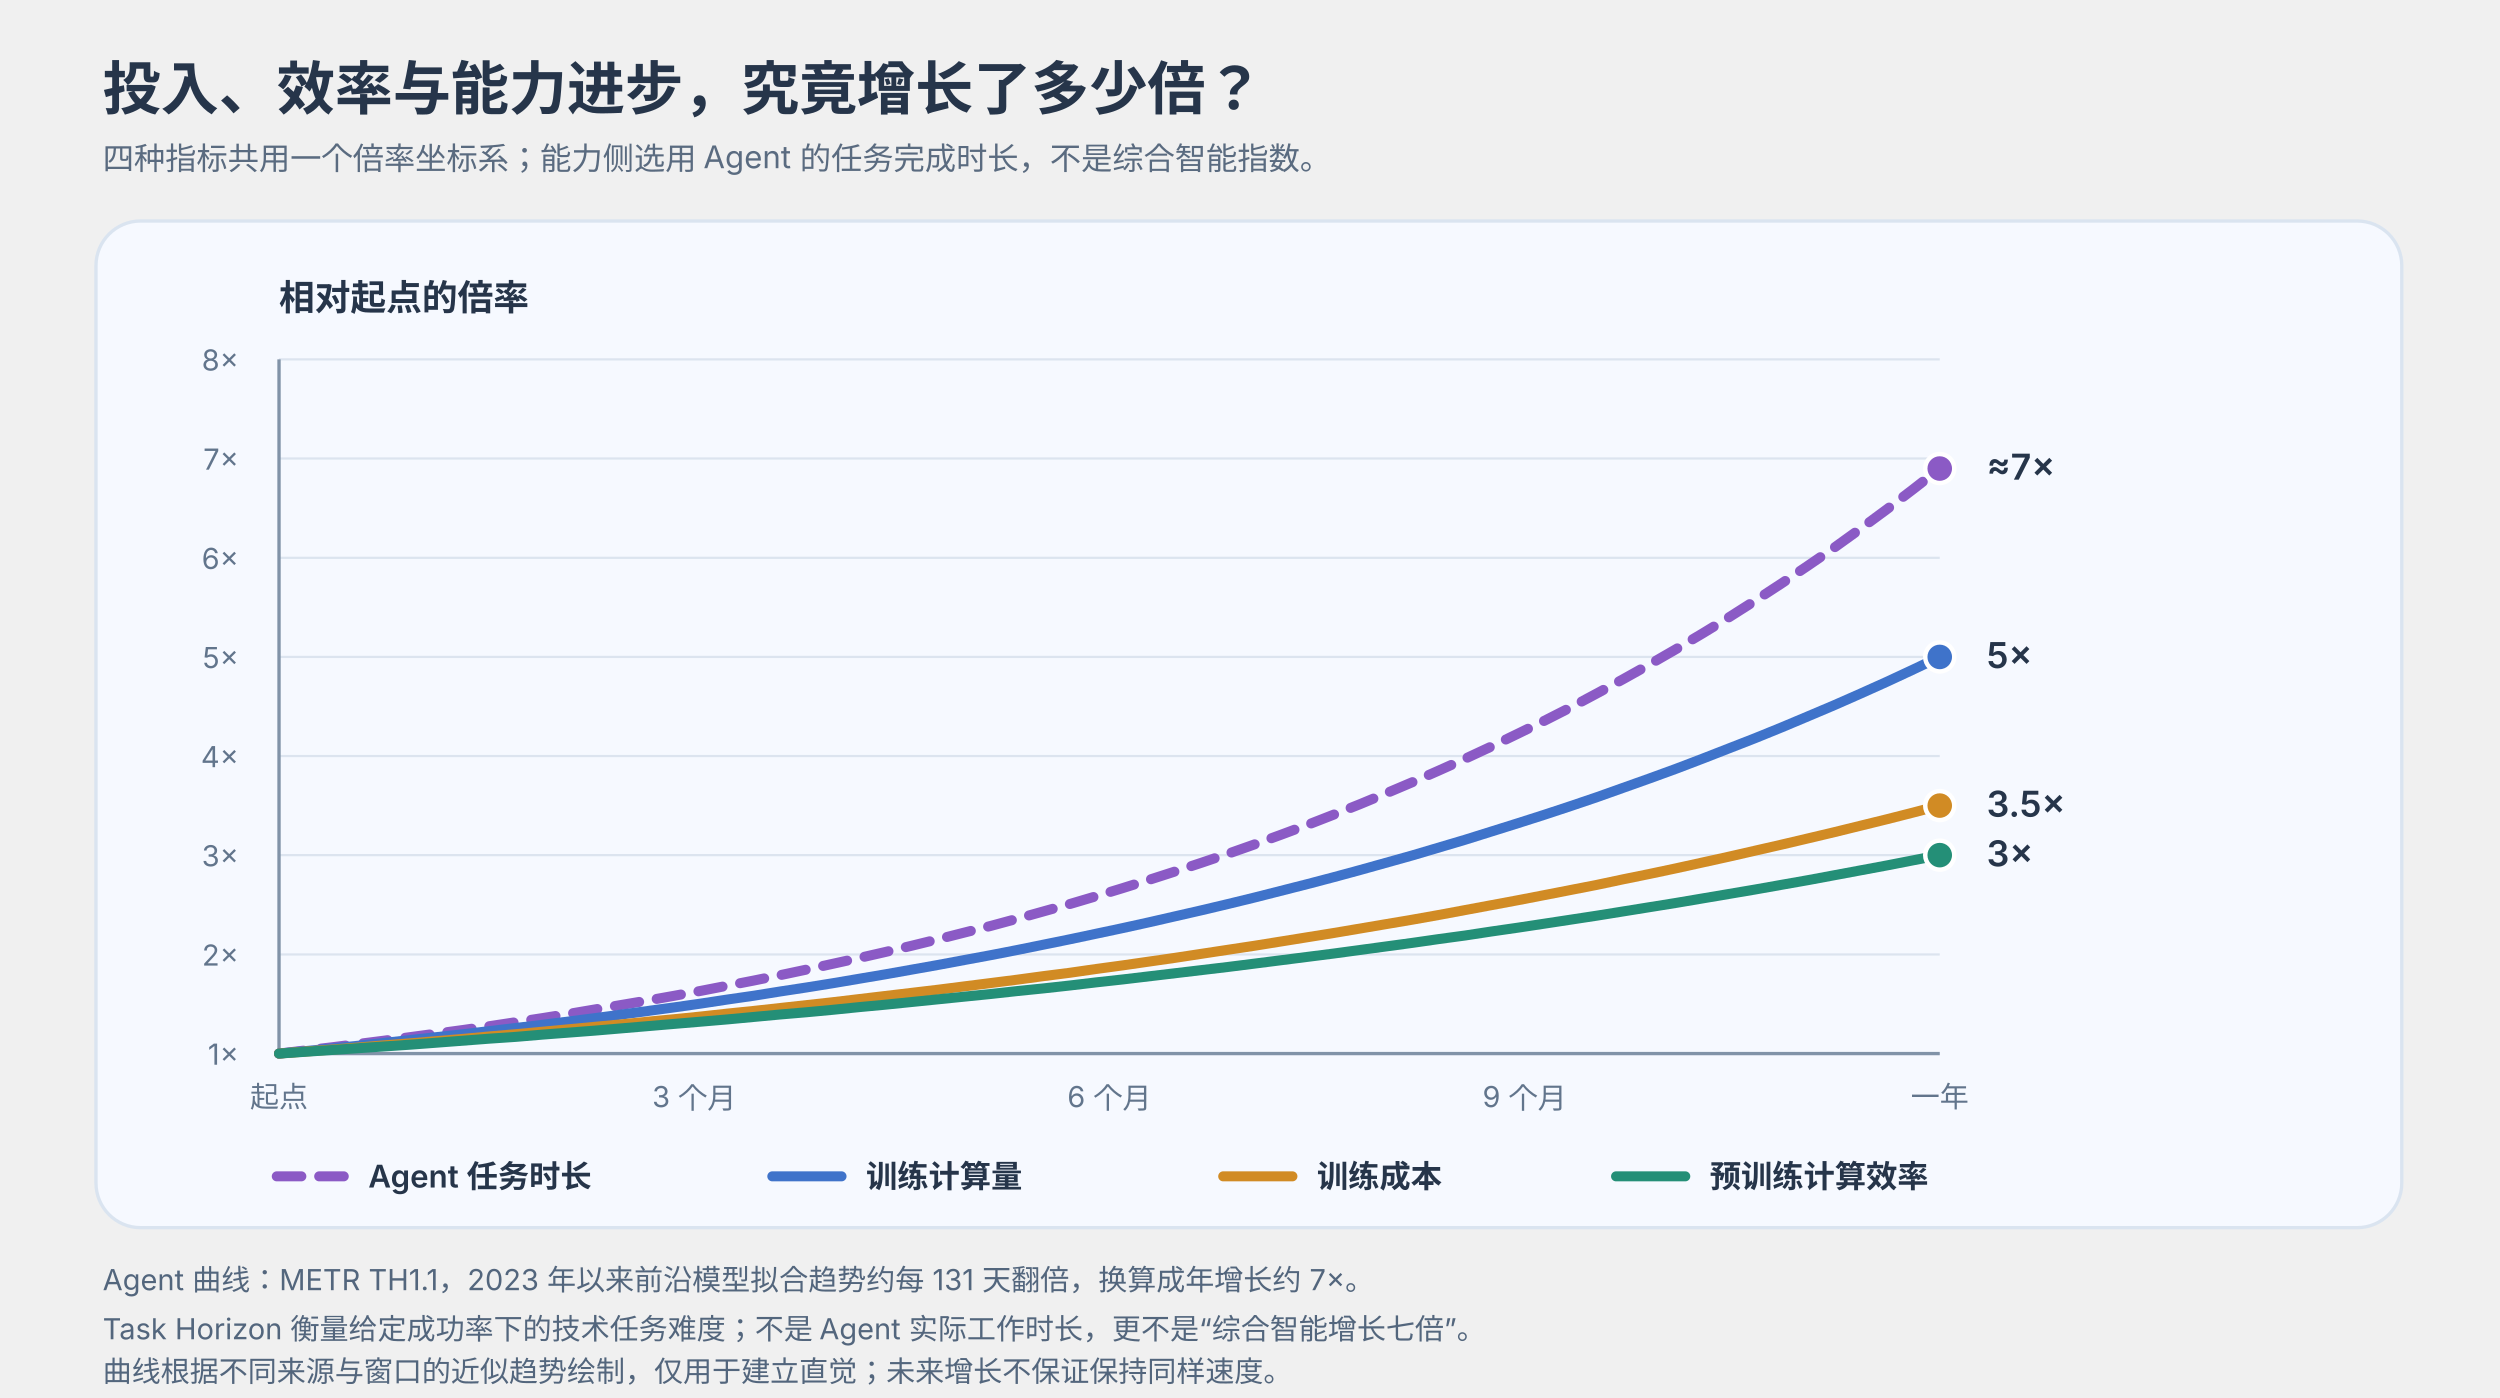
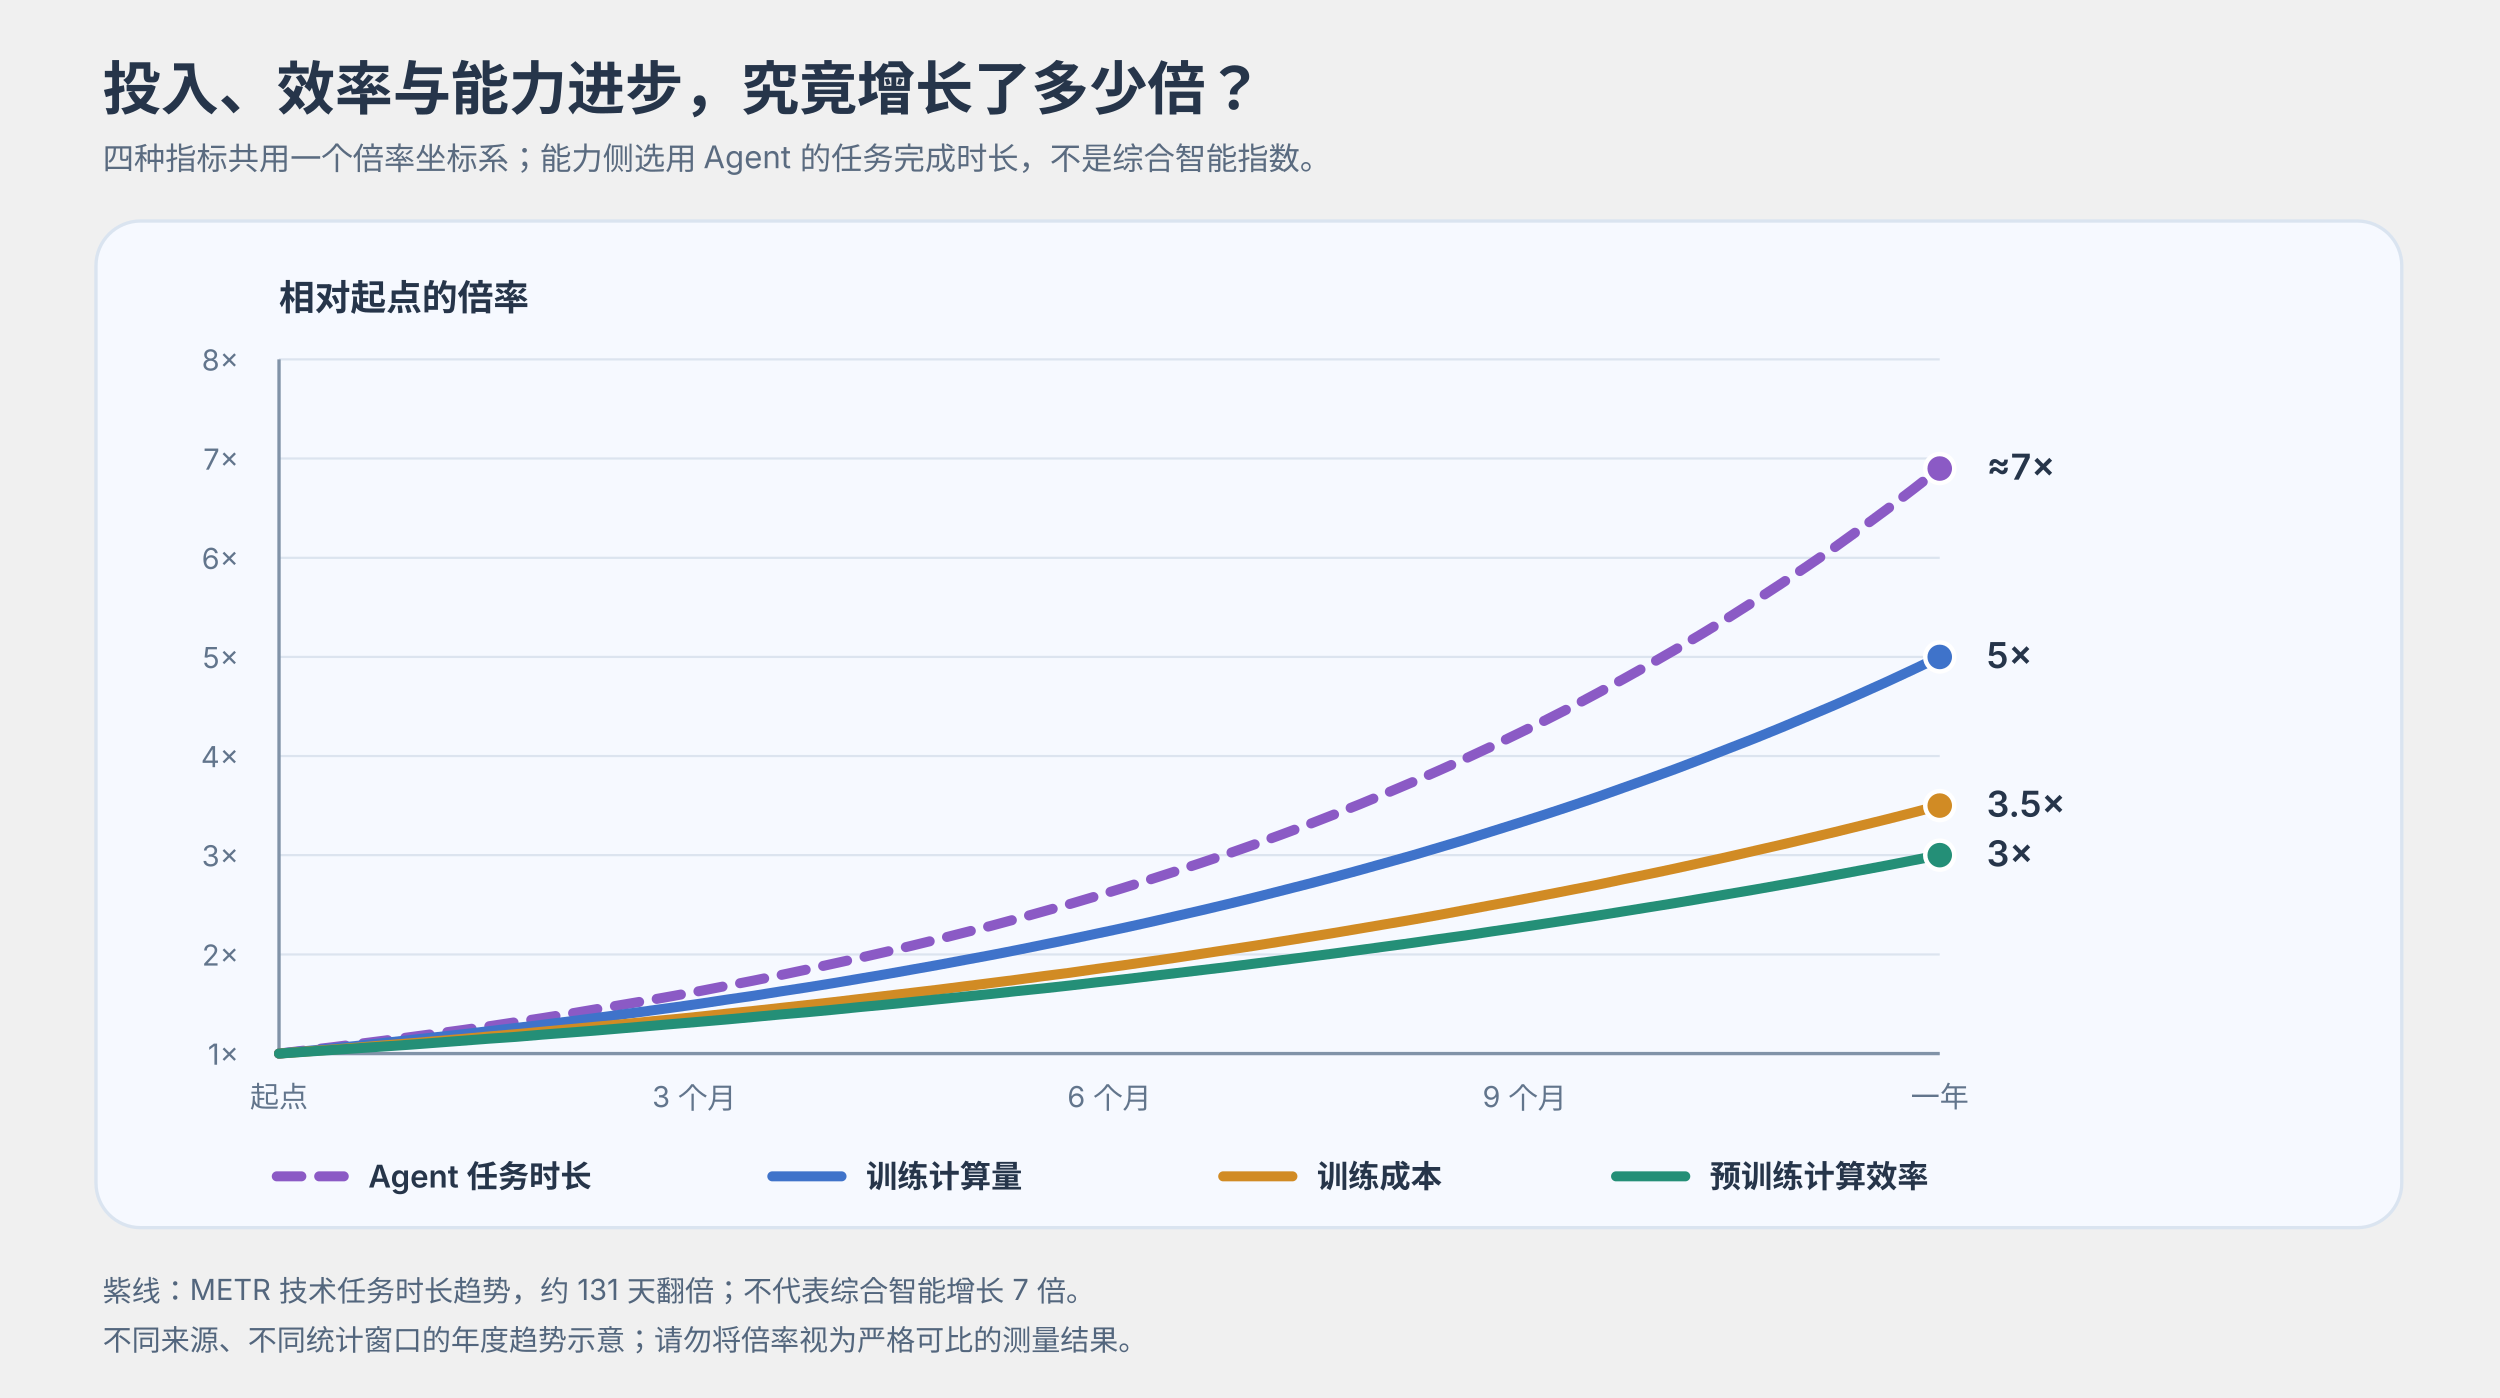
<svg xmlns="http://www.w3.org/2000/svg" width="1120" height="626" viewBox="0 0 1120 626" role="img" aria-labelledby="title desc">
  <defs>
    <style>
text{font-family:-apple-system,BlinkMacSystemFont,"Segoe UI","PingFang SC","Microsoft YaHei",sans-serif;fill:#26354a}
.title{font-size:26px;font-weight:700}.subtitle{font-size:14px;fill:#5a6b80}.label{font-size:16px;font-weight:600}
.tick{font-size:13px;fill:#62758c}.note{font-size:13px;fill:#53667d}.legend{font-size:14px;font-weight:600}
.panel{fill:#f6f9ff;stroke:#dae4f0;stroke-width:1.5}
.grid{stroke:#dce4ef;stroke-width:1}.axis{stroke:#8193a8;stroke-width:1.5}
.curve{fill:none;stroke-width:4.5;stroke-linejoin:round;stroke-linecap:round}
.violet{stroke:#8b5ac5}.blue{stroke:#3f73ca}.gold{stroke:#d18b24}.green{stroke:#248f77}
@media(prefers-color-scheme:dark){
text{fill:#e9eef6}.subtitle,.tick,.note{fill:#bdc9d8}.panel{fill:#1d2a3a;stroke:#43546b}
.grid{stroke:#3d4c61}.axis{stroke:#9bacbf}
.violet{stroke:#c3a0f8}.blue{stroke:#83aaff}.gold{stroke:#edb766}.green{stroke:#7bceb5}
}
</style>
  </defs>
  <text x="46" y="49" class="title">投入、效率与能力进步，究竟增长了多少倍？</text>
  <text x="46" y="76" class="subtitle">四种指标共用一个倍率坐标系；能力侧选用 Agent 的任务完成时长，不是综合智能指数。</text>
  <rect x="43" y="99" width="1033" height="451" rx="20" class="panel" />
  <text x="125" y="139" class="label">相对起点的倍率</text>
  <line x1="125" y1="472.0" x2="869" y2="472.0" class="grid" />
  <text x="107" y="477.0" class="tick" text-anchor="end">1×</text>
  <line x1="125" y1="427.6" x2="869" y2="427.6" class="grid" />
  <text x="107" y="432.6" class="tick" text-anchor="end">2×</text>
  <line x1="125" y1="383.1" x2="869" y2="383.1" class="grid" />
  <text x="107" y="388.1" class="tick" text-anchor="end">3×</text>
  <line x1="125" y1="338.7" x2="869" y2="338.7" class="grid" />
  <text x="107" y="343.7" class="tick" text-anchor="end">4×</text>
  <line x1="125" y1="294.3" x2="869" y2="294.3" class="grid" />
  <text x="107" y="299.3" class="tick" text-anchor="end">5×</text>
  <line x1="125" y1="249.9" x2="869" y2="249.9" class="grid" />
  <text x="107" y="254.9" class="tick" text-anchor="end">6×</text>
  <line x1="125" y1="205.4" x2="869" y2="205.4" class="grid" />
  <text x="107" y="210.4" class="tick" text-anchor="end">7×</text>
  <line x1="125" y1="161.0" x2="869" y2="161.0" class="grid" />
  <text x="107" y="166.0" class="tick" text-anchor="end">8×</text>
  <line x1="125" y1="161" x2="125" y2="472" class="axis" />
  <line x1="125" y1="472" x2="869" y2="472" class="axis" />
  <text x="125" y="496" class="tick" text-anchor="middle">起点</text>
  <text x="311" y="496" class="tick" text-anchor="middle">3 个月</text>
  <text x="497" y="496" class="tick" text-anchor="middle">6 个月</text>
  <text x="683" y="496" class="tick" text-anchor="middle">9 个月</text>
  <text x="869" y="496" class="tick" text-anchor="middle">一年</text>
  <path d="M125.0 472.0 L136.8 470.6 L148.6 469.2 L160.4 467.7 L172.2 466.2 L184.0 464.6 L195.9 463.0 L207.7 461.4 L219.5 459.7 L231.3 457.9 L243.1 456.1 L254.9 454.2 L266.7 452.2 L278.5 450.2 L290.3 448.2 L302.1 446.1 L314.0 443.9 L325.8 441.6 L337.6 439.3 L349.4 436.9 L361.2 434.4 L373.0 431.8 L384.8 429.2 L396.6 426.5 L408.4 423.7 L420.2 420.8 L432.0 417.8 L443.9 414.8 L455.7 411.6 L467.5 408.3 L479.3 405.0 L491.1 401.5 L502.9 397.9 L514.7 394.2 L526.5 390.4 L538.3 386.5 L550.1 382.5 L562.0 378.3 L573.8 374.0 L585.6 369.6 L597.4 365.0 L609.2 360.3 L621.0 355.4 L632.8 350.4 L644.6 345.2 L656.4 339.9 L668.2 334.4 L680.0 328.7 L691.9 322.9 L703.7 316.9 L715.5 310.6 L727.3 304.2 L739.1 297.6 L750.9 290.8 L762.7 283.8 L774.5 276.6 L786.3 269.1 L798.1 261.4 L810.0 253.4 L821.8 245.3 L833.6 236.8 L845.4 228.1 L857.2 219.1 L869.0 209.9" class="curve violet" stroke-dasharray="11 8" />
  <path d="M125.0 472.0 L136.8 470.9 L148.6 469.7 L160.4 468.5 L172.2 467.2 L184.0 465.9 L195.9 464.6 L207.7 463.3 L219.5 461.9 L231.3 460.5 L243.1 459.1 L254.9 457.6 L266.7 456.1 L278.5 454.5 L290.3 452.9 L302.1 451.3 L314.0 449.6 L325.8 447.8 L337.6 446.1 L349.4 444.2 L361.2 442.4 L373.0 440.5 L384.8 438.5 L396.6 436.5 L408.4 434.4 L420.2 432.3 L432.0 430.1 L443.9 427.9 L455.7 425.6 L467.5 423.2 L479.3 420.8 L491.1 418.3 L502.9 415.8 L514.7 413.2 L526.5 410.5 L538.3 407.8 L550.1 405.0 L562.0 402.1 L573.8 399.1 L585.6 396.1 L597.4 393.0 L609.2 389.8 L621.0 386.5 L632.8 383.2 L644.6 379.7 L656.4 376.2 L668.2 372.5 L680.0 368.8 L691.9 365.0 L703.7 361.1 L715.5 357.1 L727.3 352.9 L739.1 348.7 L750.9 344.4 L762.7 339.9 L774.5 335.3 L786.3 330.7 L798.1 325.9 L810.0 320.9 L821.8 315.9 L833.6 310.7 L845.4 305.4 L857.2 299.9 L869.0 294.3" class="curve blue" />
  <path d="M125.0 472.0 L136.8 471.1 L148.6 470.2 L160.4 469.3 L172.2 468.3 L184.0 467.4 L195.9 466.4 L207.7 465.4 L219.5 464.3 L231.3 463.3 L243.1 462.2 L254.9 461.1 L266.7 460.0 L278.5 458.9 L290.3 457.7 L302.1 456.6 L314.0 455.4 L325.8 454.1 L337.6 452.9 L349.4 451.6 L361.2 450.3 L373.0 449.0 L384.8 447.6 L396.6 446.2 L408.4 444.8 L420.2 443.4 L432.0 441.9 L443.9 440.4 L455.7 438.9 L467.5 437.3 L479.3 435.8 L491.1 434.1 L502.9 432.5 L514.7 430.8 L526.5 429.1 L538.3 427.3 L550.1 425.5 L562.0 423.7 L573.8 421.8 L585.6 419.9 L597.4 418.0 L609.2 416.0 L621.0 414.0 L632.8 412.0 L644.6 409.9 L656.4 407.7 L668.2 405.5 L680.0 403.3 L691.9 401.0 L703.7 398.7 L715.5 396.4 L727.3 393.9 L739.1 391.5 L750.9 389.0 L762.7 386.4 L774.5 383.8 L786.3 381.1 L798.1 378.4 L810.0 375.6 L821.8 372.8 L833.6 369.9 L845.4 367.0 L857.2 364.0 L869.0 360.9" class="curve gold" />
  <path d="M125.0 472.0 L136.8 471.2 L148.6 470.4 L160.4 469.6 L172.2 468.8 L184.0 468.0 L195.9 467.1 L207.7 466.2 L219.5 465.3 L231.3 464.5 L243.1 463.5 L254.9 462.6 L266.7 461.7 L278.5 460.7 L290.3 459.7 L302.1 458.7 L314.0 457.7 L325.8 456.7 L337.6 455.6 L349.4 454.5 L361.2 453.5 L373.0 452.4 L384.8 451.2 L396.6 450.1 L408.4 448.9 L420.2 447.7 L432.0 446.5 L443.9 445.3 L455.7 444.0 L467.5 442.8 L479.3 441.5 L491.1 440.1 L502.9 438.8 L514.7 437.4 L526.5 436.0 L538.3 434.6 L550.1 433.2 L562.0 431.7 L573.8 430.2 L585.6 428.7 L597.4 427.2 L609.2 425.6 L621.0 424.0 L632.8 422.4 L644.6 420.7 L656.4 419.1 L668.2 417.3 L680.0 415.6 L691.9 413.8 L703.7 412.0 L715.5 410.2 L727.3 408.3 L739.1 406.4 L750.9 404.5 L762.7 402.5 L774.5 400.5 L786.3 398.5 L798.1 396.4 L810.0 394.3 L821.8 392.1 L833.6 389.9 L845.4 387.7 L857.2 385.4 L869.0 383.1" class="curve green" />
  <circle cx="869" cy="209.9" r="6.5" fill="#8b5ac5" stroke="#fff" stroke-width="2" />
  <text x="890" y="214.9" class="label">≈7×</text>
  <circle cx="869" cy="294.3" r="6.5" fill="#3f73ca" stroke="#fff" stroke-width="2" />
  <text x="890" y="299.3" class="label">5×</text>
  <circle cx="869" cy="360.9" r="6.5" fill="#d18b24" stroke="#fff" stroke-width="2" />
  <text x="890" y="365.9" class="label">3.5×</text>
  <circle cx="869" cy="383.1" r="6.5" fill="#248f77" stroke="#fff" stroke-width="2" />
  <text x="890" y="388.1" class="label">3×</text>
  <g>
    <line x1="124" y1="527" x2="155" y2="527" class="curve violet" stroke-dasharray="11 8" />
    <text x="165" y="532" class="legend">Agent 任务时长</text>
    <line x1="346" y1="527" x2="377" y2="527" class="curve blue" />
    <text x="388" y="532" class="legend">训练计算量</text>
    <line x1="548" y1="527" x2="579" y2="527" class="curve gold" />
    <text x="590" y="532" class="legend">训练成本</text>
    <line x1="724" y1="527" x2="755" y2="527" class="curve green" />
    <text x="766" y="532" class="legend">预训练计算效率</text>
  </g>
-   <text x="46" y="578" class="note">Agent 曲线：METR TH1.1，2023 年以来前沿模型拟合趋势约每 131 天翻倍，换算成年增长约 7×。</text>
-   <text x="46" y="600" class="note">Task Horizon 衡量给定成功率下的技术任务难度；不是 Agent 实际工作时长，更不是“综合智能增长七倍”。</text>
-   <text x="46" y="619" class="note">曲线根据不同来源与窗口的近似趋势绘制，仅用于建立直觉；未来增长不保证保持同样速度。</text>
+   <text x="46" y="583" class="note">紫线：METR 技术任务时长趋势，约 131 天翻倍；不代表综合智能增长 7 倍。</text>
+   <text x="46" y="605" class="note">不同来源、不同统计窗口的年度趋势示意；请勿将倍率视为严格可比的测量结果。</text>
</svg>
